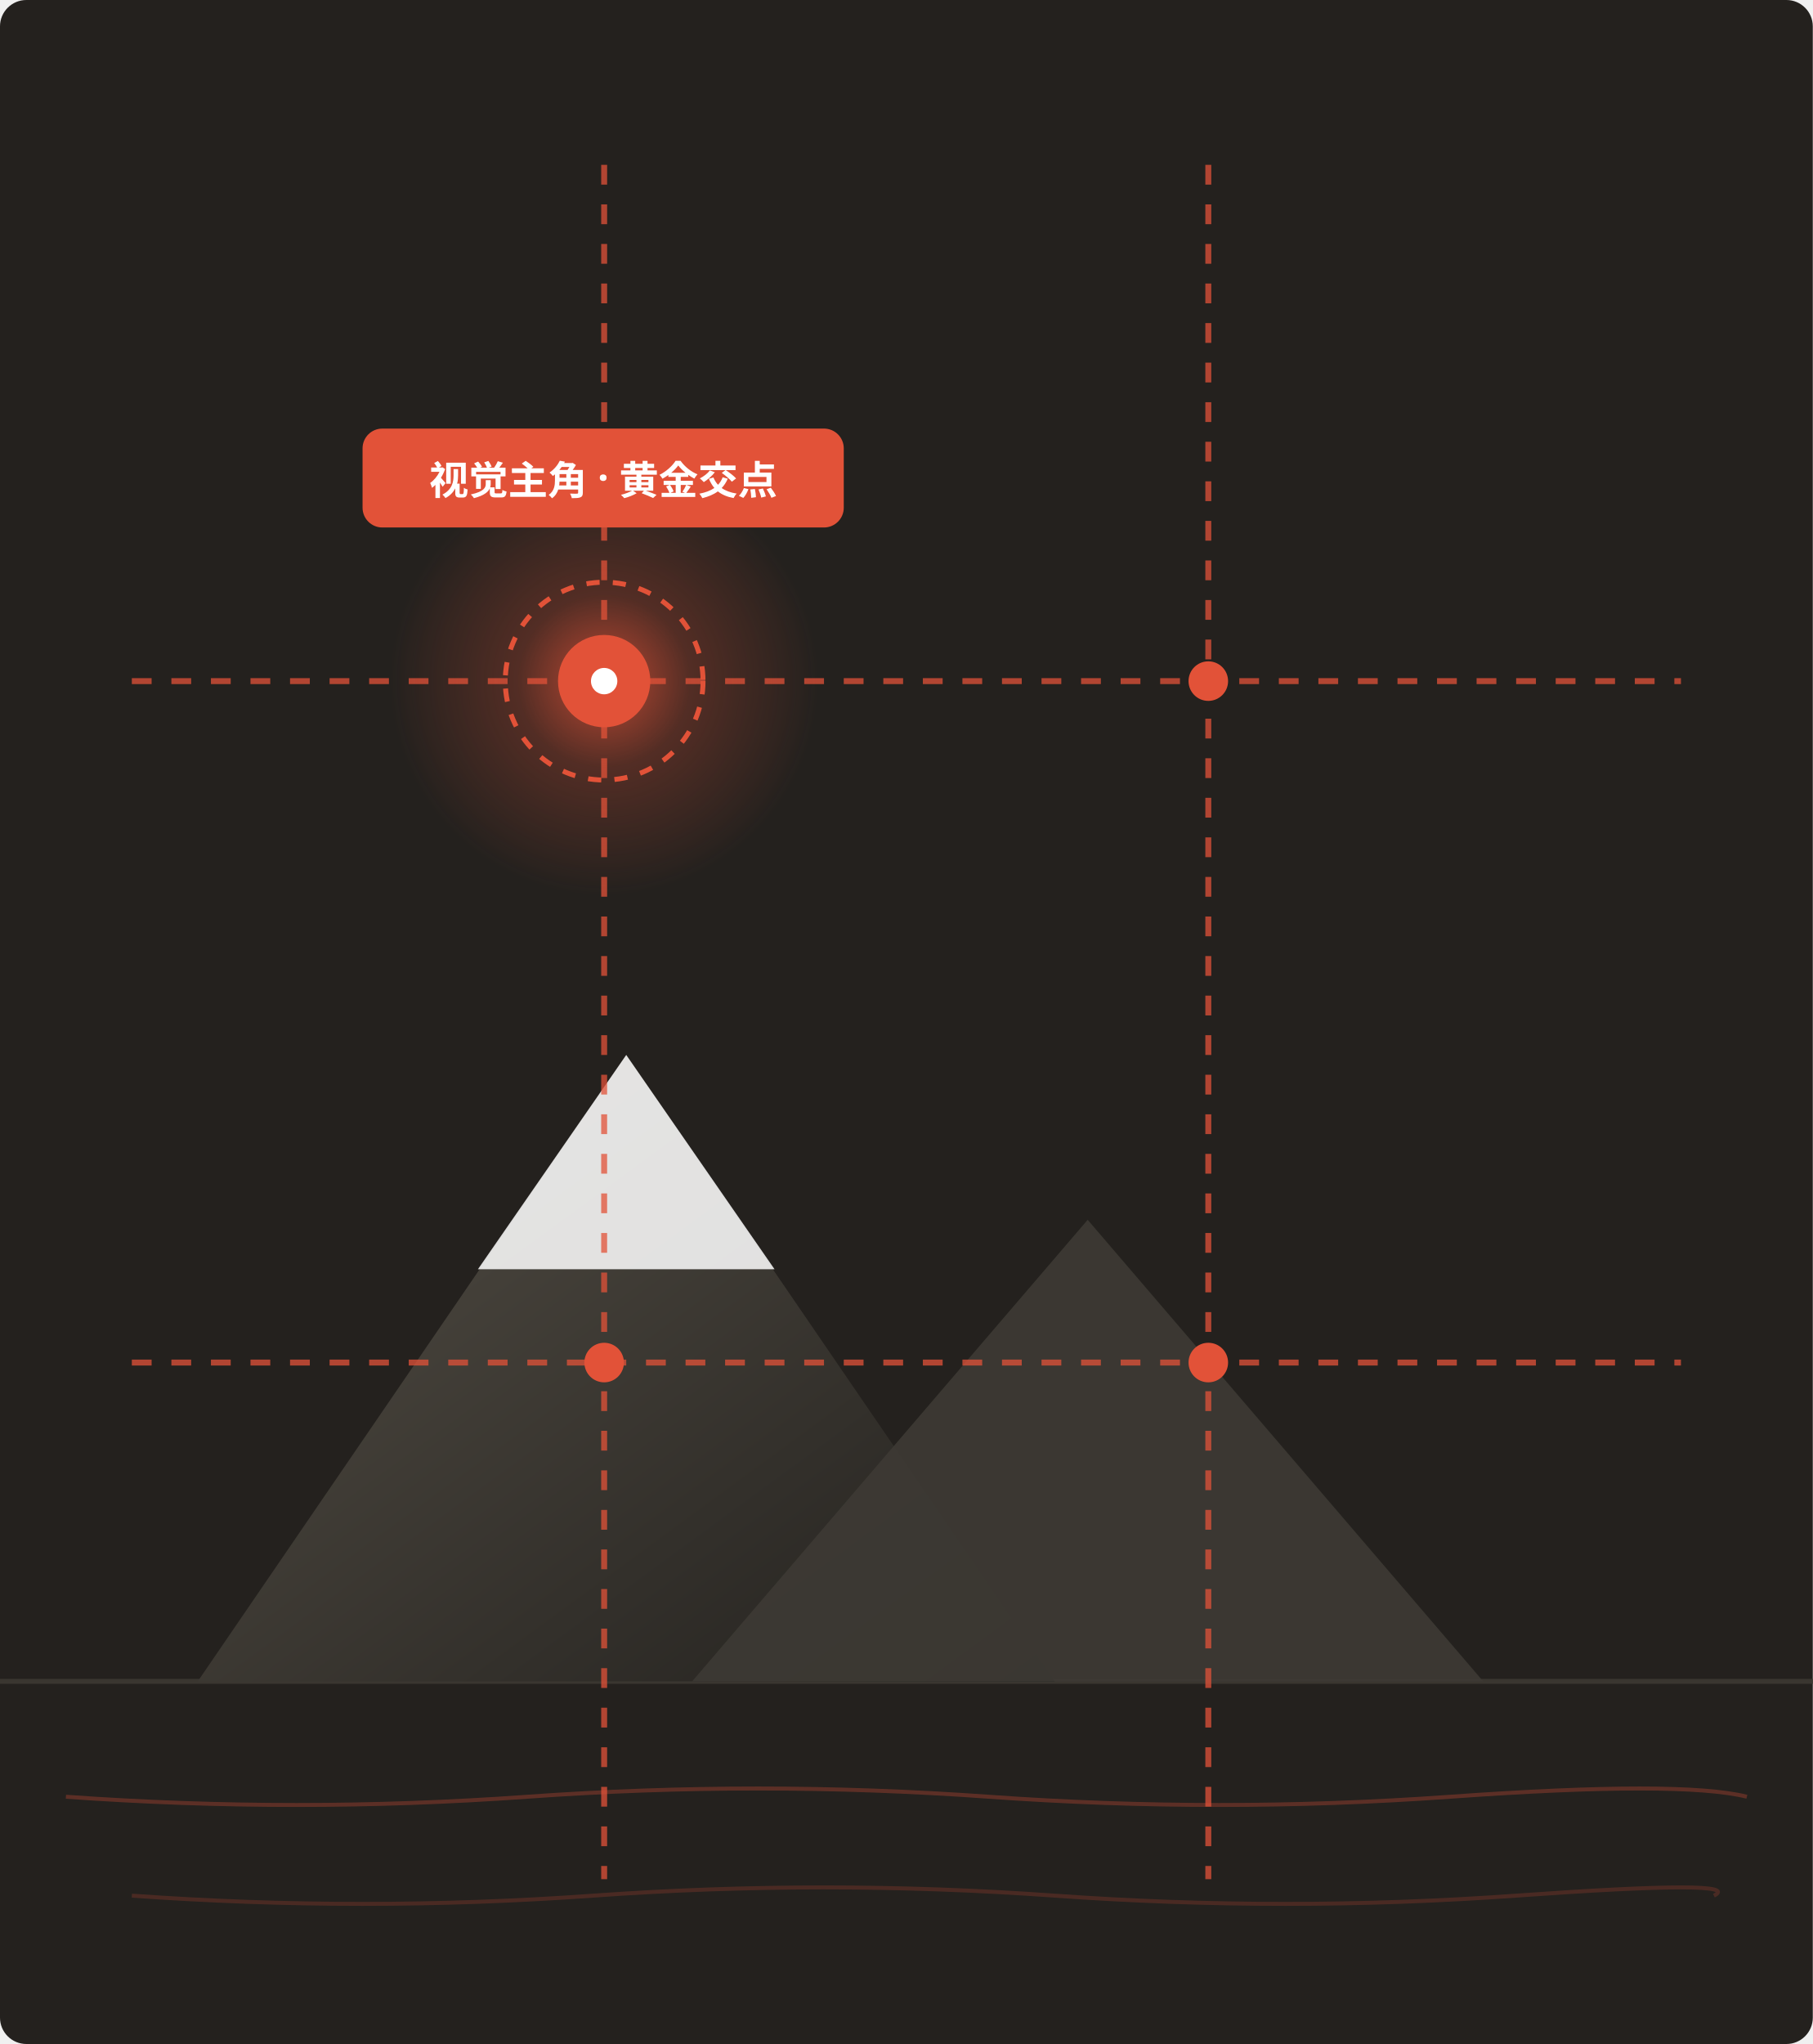
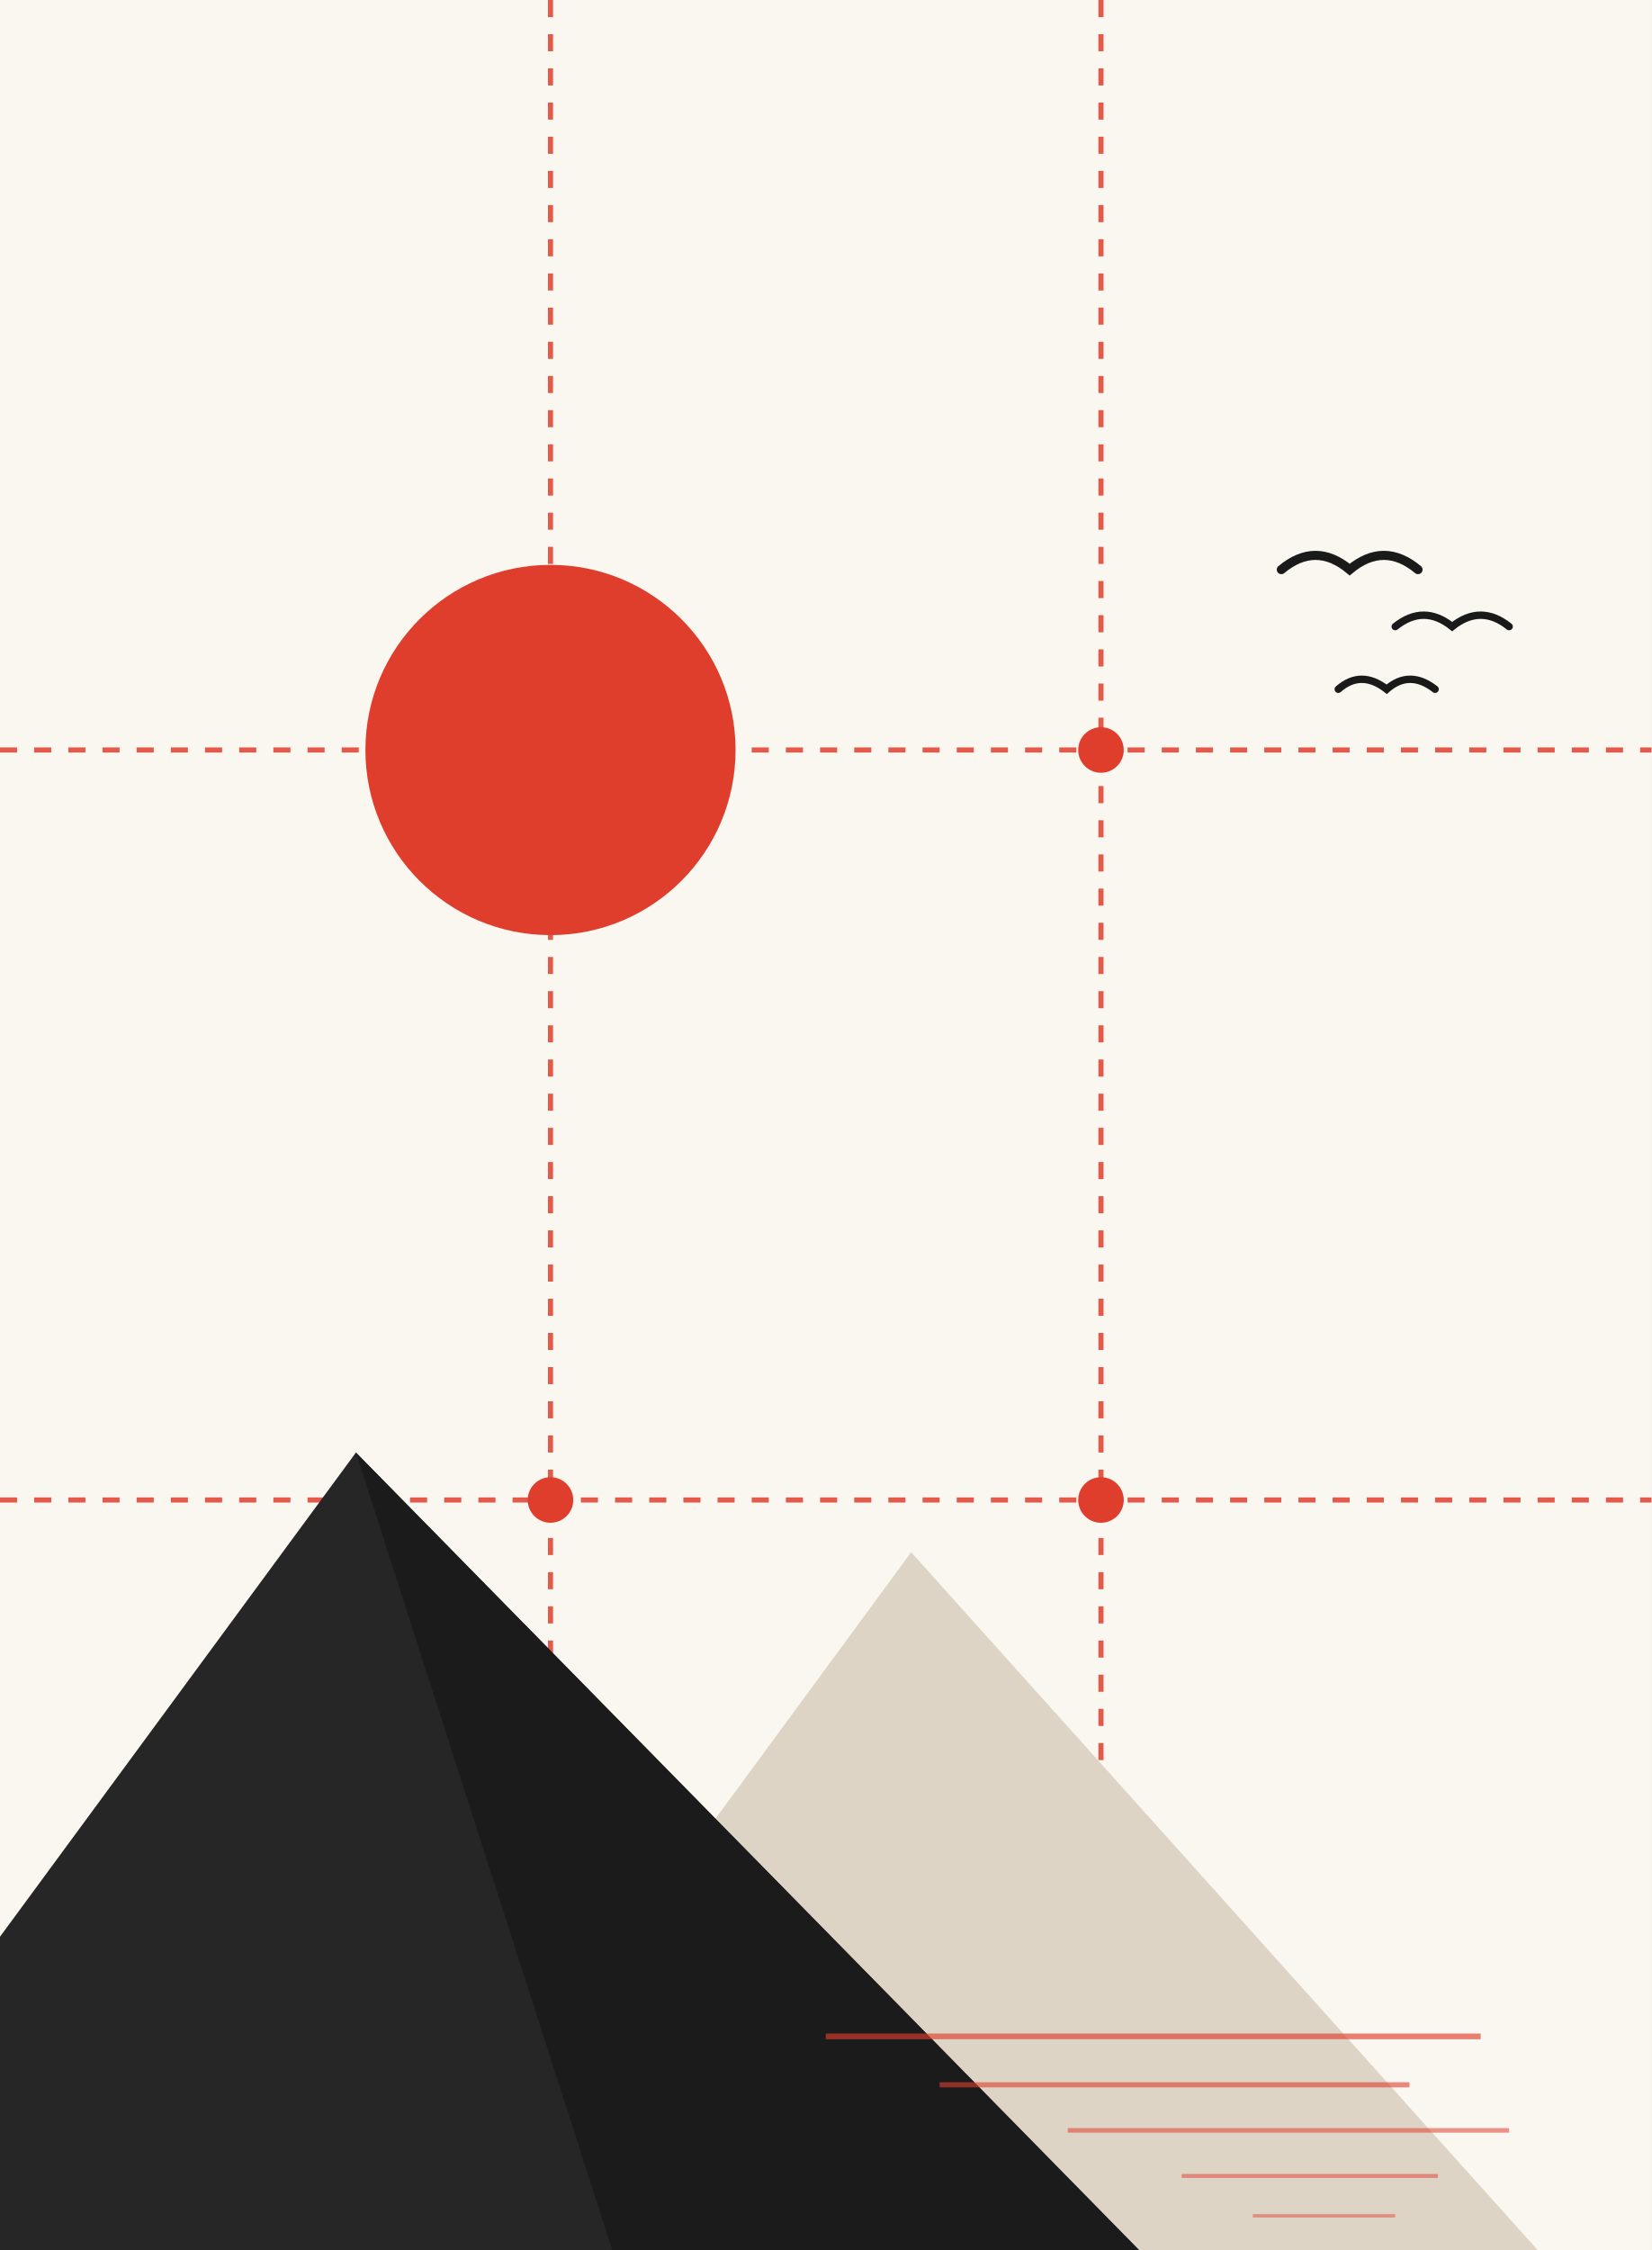
- <svg xmlns="http://www.w3.org/2000/svg" viewBox="0 0 550 620">
-   <defs>
-     <radialGradient id="sunGlowRed" cx="50%" cy="50%" r="50%">
-       <stop offset="0%" stop-color="#E25238" stop-opacity="0.8" />
-       <stop offset="40%" stop-color="#E25238" stop-opacity="0.25" />
-       <stop offset="100%" stop-color="#E25238" stop-opacity="0" />
-     </radialGradient>
-     <linearGradient id="mountGradWarm" x1="0%" y1="0%" x2="100%" y2="100%">
-       <stop offset="0%" stop-color="#555047" />
-       <stop offset="100%" stop-color="#22201D" />
-     </linearGradient>
-   </defs>
-   <rect width="550" height="620" fill="#24211E" rx="8" />
-   <line x1="0" y1="510" x2="550" y2="510" stroke="#3A3630" stroke-width="1.5" />
-   <path d="M 20 545 Q 90 550 160 545 T 300 545 T 440 545 T 530 545" stroke="#E25238" stroke-width="1.2" fill="none" opacity="0.3" />
-   <path d="M 40 575 Q 110 580 180 575 T 320 575 T 460 575 T 520 575" stroke="#E25238" stroke-width="1.2" fill="none" opacity="0.2" />
-   <polygon points="60,510 190,320 320,510" fill="url(#mountGradWarm)" />
-   <polygon points="210,510 330,370 450,510" fill="#3D3A34" opacity="0.9" />
-   <polygon points="145,385 190,320 235,385" fill="#FFFFFF" opacity="0.85" />
-   <line x1="183.3" y1="50" x2="183.3" y2="570" stroke="#E25238" stroke-width="1.8" stroke-dasharray="6,6" opacity="0.75" />
-   <line x1="366.6" y1="50" x2="366.6" y2="570" stroke="#E25238" stroke-width="1.8" stroke-dasharray="6,6" opacity="0.75" />
-   <line x1="40" y1="206.6" x2="510" y2="206.6" stroke="#E25238" stroke-width="1.8" stroke-dasharray="6,6" opacity="0.75" />
-   <line x1="40" y1="413.3" x2="510" y2="413.3" stroke="#E25238" stroke-width="1.8" stroke-dasharray="6,6" opacity="0.75" />
-   <circle cx="366.6" cy="206.6" r="6" fill="#E25238" />
-   <circle cx="183.3" cy="413.3" r="6" fill="#E25238" />
-   <circle cx="366.6" cy="413.3" r="6" fill="#E25238" />
-   <circle cx="183.3" cy="206.6" r="65" fill="url(#sunGlowRed)" />
-   <circle cx="183.3" cy="206.6" r="30" stroke="#E25238" stroke-width="1.5" fill="none" stroke-dasharray="4,4" />
-   <circle cx="183.3" cy="206.6" r="14" fill="#E25238" />
-   <circle cx="183.3" cy="206.6" r="4" fill="#FFFFFF" />
-   <rect x="110" y="130" width="146" height="30" rx="6" fill="#E25238" />
-   <text x="183" y="150" fill="#FFFFFF" font-size="12" font-weight="900" font-family="PingFang SC" text-anchor="middle">视觉主角 · 黄金交点</text>
+ <svg xmlns="http://www.w3.org/2000/svg" viewBox="0 0 580 790" width="580" height="790">
+   <rect width="580" height="790" fill="#FAF7F0" />
+   <line x1="193.33" y1="0" x2="193.33" y2="790" stroke="#E03E2D" stroke-width="1.8" stroke-dasharray="6,6" opacity="0.85" />
+   <line x1="386.66" y1="0" x2="386.66" y2="790" stroke="#E03E2D" stroke-width="1.8" stroke-dasharray="6,6" opacity="0.85" />
+   <line x1="0" y1="263.33" x2="580" y2="263.33" stroke="#E03E2D" stroke-width="1.8" stroke-dasharray="6,6" opacity="0.85" />
+   <line x1="0" y1="526.66" x2="580" y2="526.66" stroke="#E03E2D" stroke-width="1.8" stroke-dasharray="6,6" opacity="0.85" />
+   <circle cx="386.66" cy="263.33" r="8" fill="#E03E2D" />
+   <circle cx="193.33" cy="526.66" r="8" fill="#E03E2D" />
+   <circle cx="386.66" cy="526.66" r="8" fill="#E03E2D" />
+   <path d="M 450 200 Q 462 190 474 200 Q 486 190 498 200" fill="none" stroke="#1A1A1A" stroke-width="3.2" stroke-linecap="round" />
+   <path d="M 490 220 Q 500 212 510 220 Q 520 212 530 220" fill="none" stroke="#1A1A1A" stroke-width="2.6" stroke-linecap="round" />
+   <path d="M 470 242 Q 478 235 487 242 Q 495 235 504 242" fill="none" stroke="#1A1A1A" stroke-width="2.6" stroke-linecap="round" />
+   <circle cx="193.33" cy="263.33" r="65" fill="#E03E2D" />
+   <polygon points="140,790 320,545 540,790" fill="#DDD4C5" />
+   <polygon points="0,790 0,680 125,510 400,790" fill="#262626" />
+   <polygon points="125,510 215,790 400,790" fill="#1B1B1B" />
+   <line x1="290" y1="715" x2="520" y2="715" stroke="#E03E2D" stroke-width="2.0" opacity="0.65" />
+   <line x1="330" y1="732" x2="495" y2="732" stroke="#E03E2D" stroke-width="1.8" opacity="0.6" />
+   <line x1="375" y1="748" x2="530" y2="748" stroke="#E03E2D" stroke-width="1.6" opacity="0.55" />
+   <line x1="415" y1="764" x2="505" y2="764" stroke="#E03E2D" stroke-width="1.4" opacity="0.5" />
+   <line x1="440" y1="778" x2="490" y2="778" stroke="#E03E2D" stroke-width="1.2" opacity="0.45" />
</svg>
